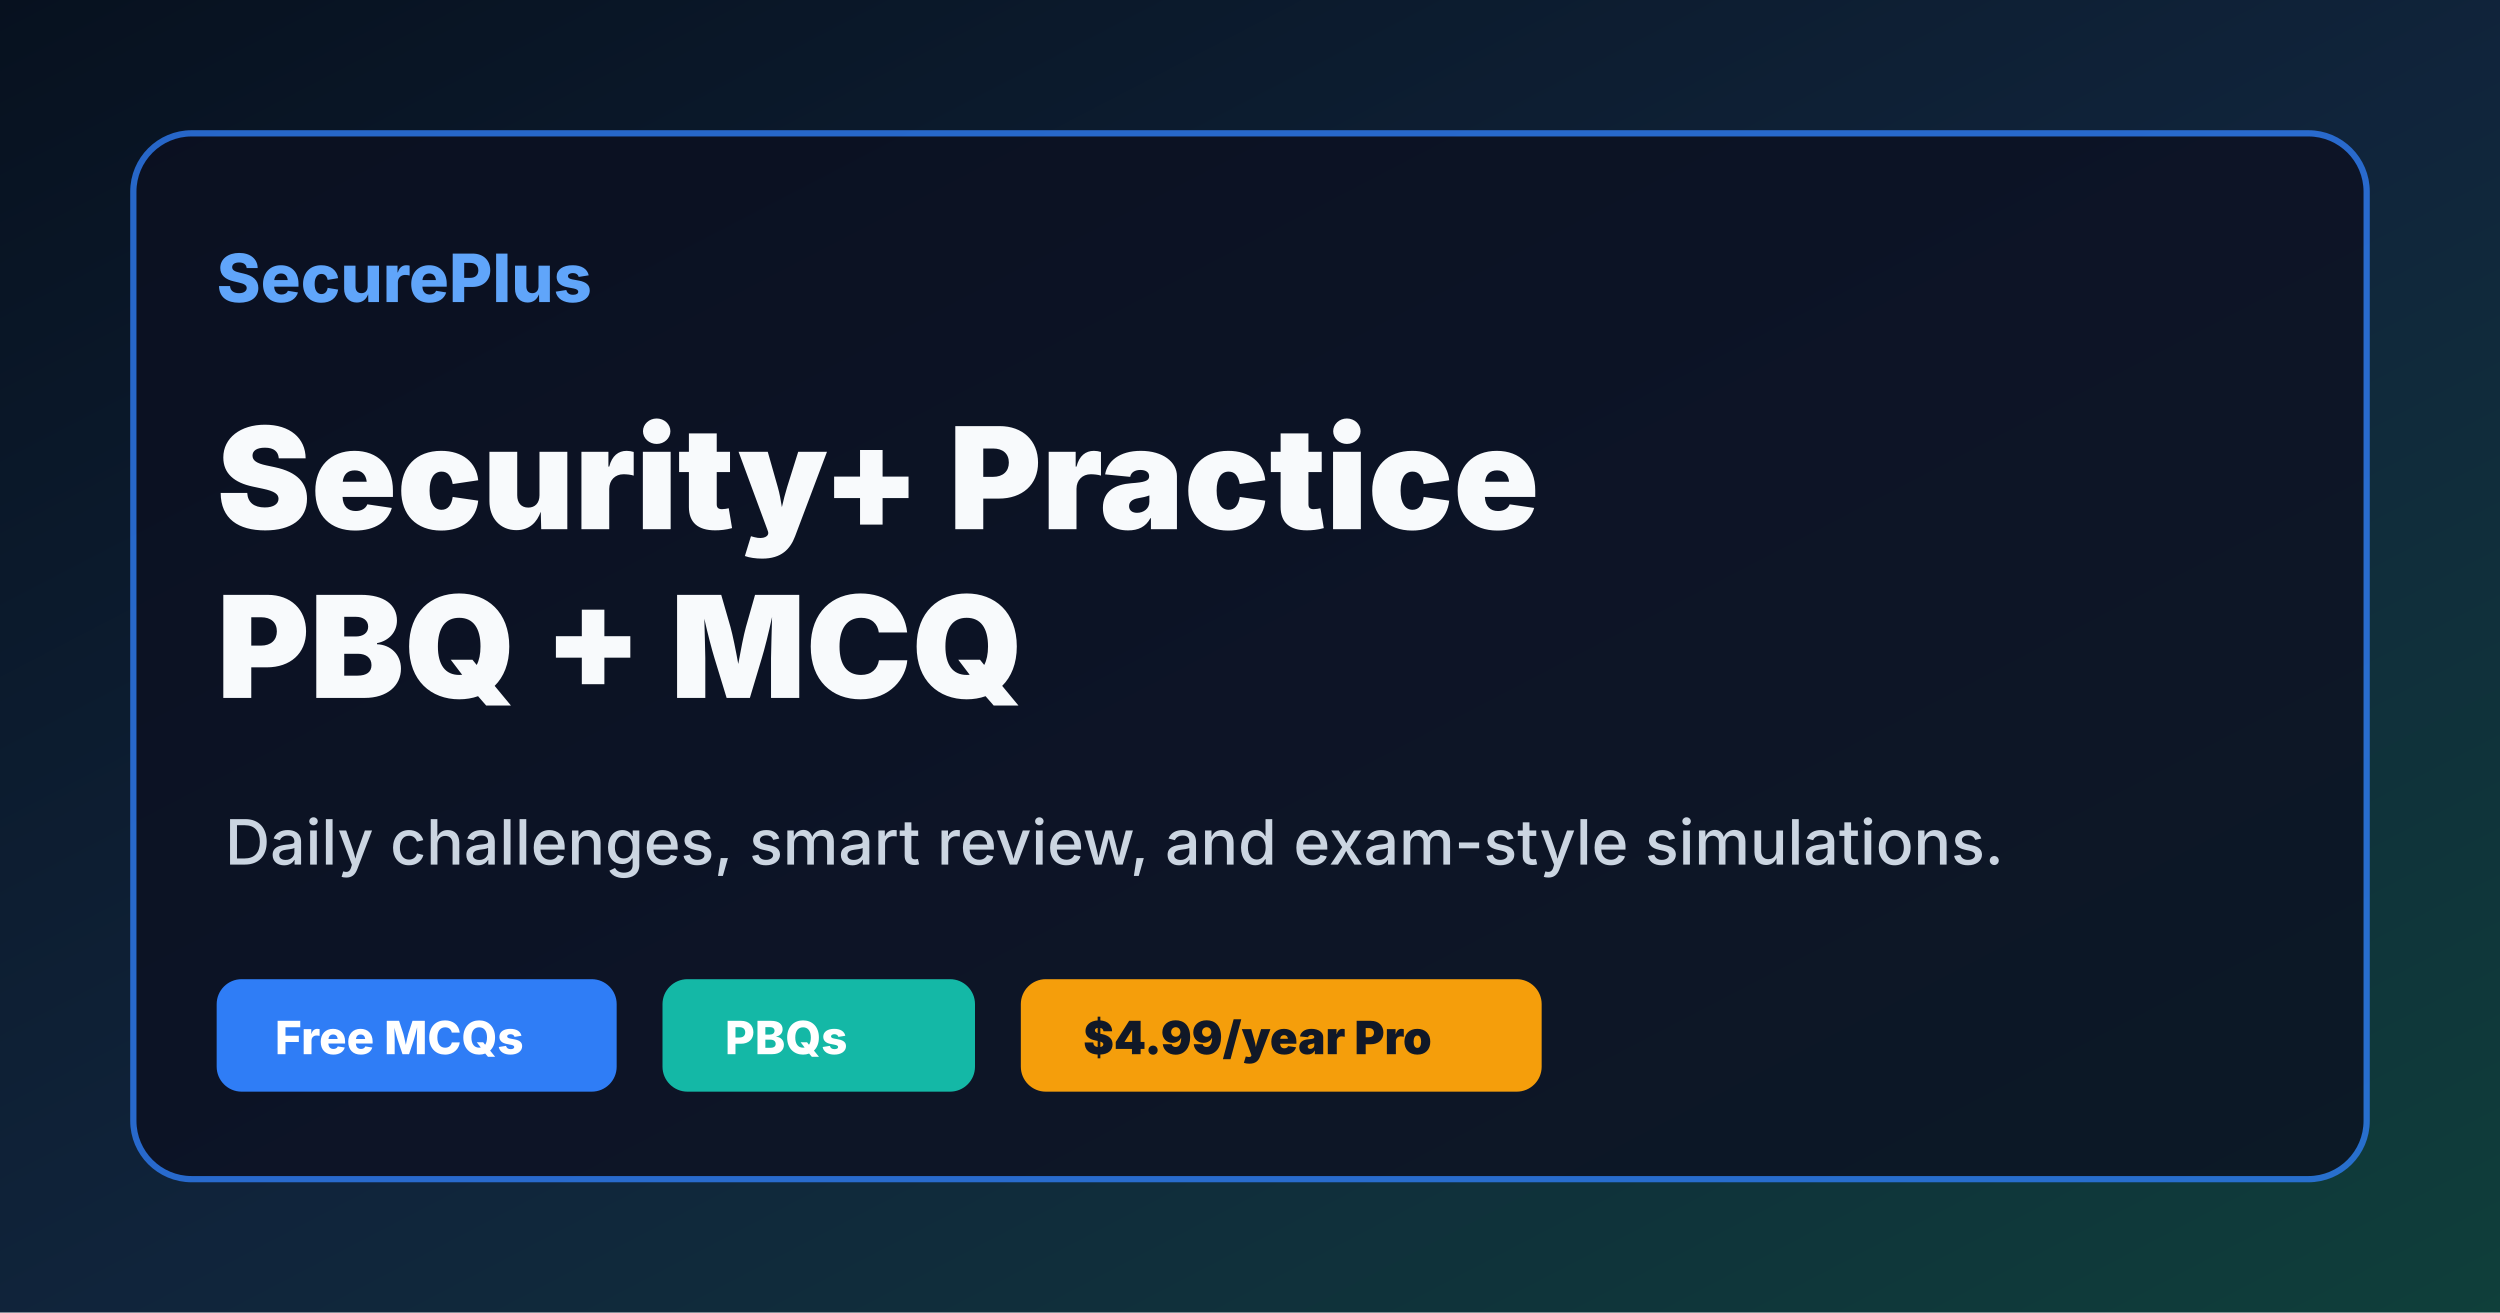
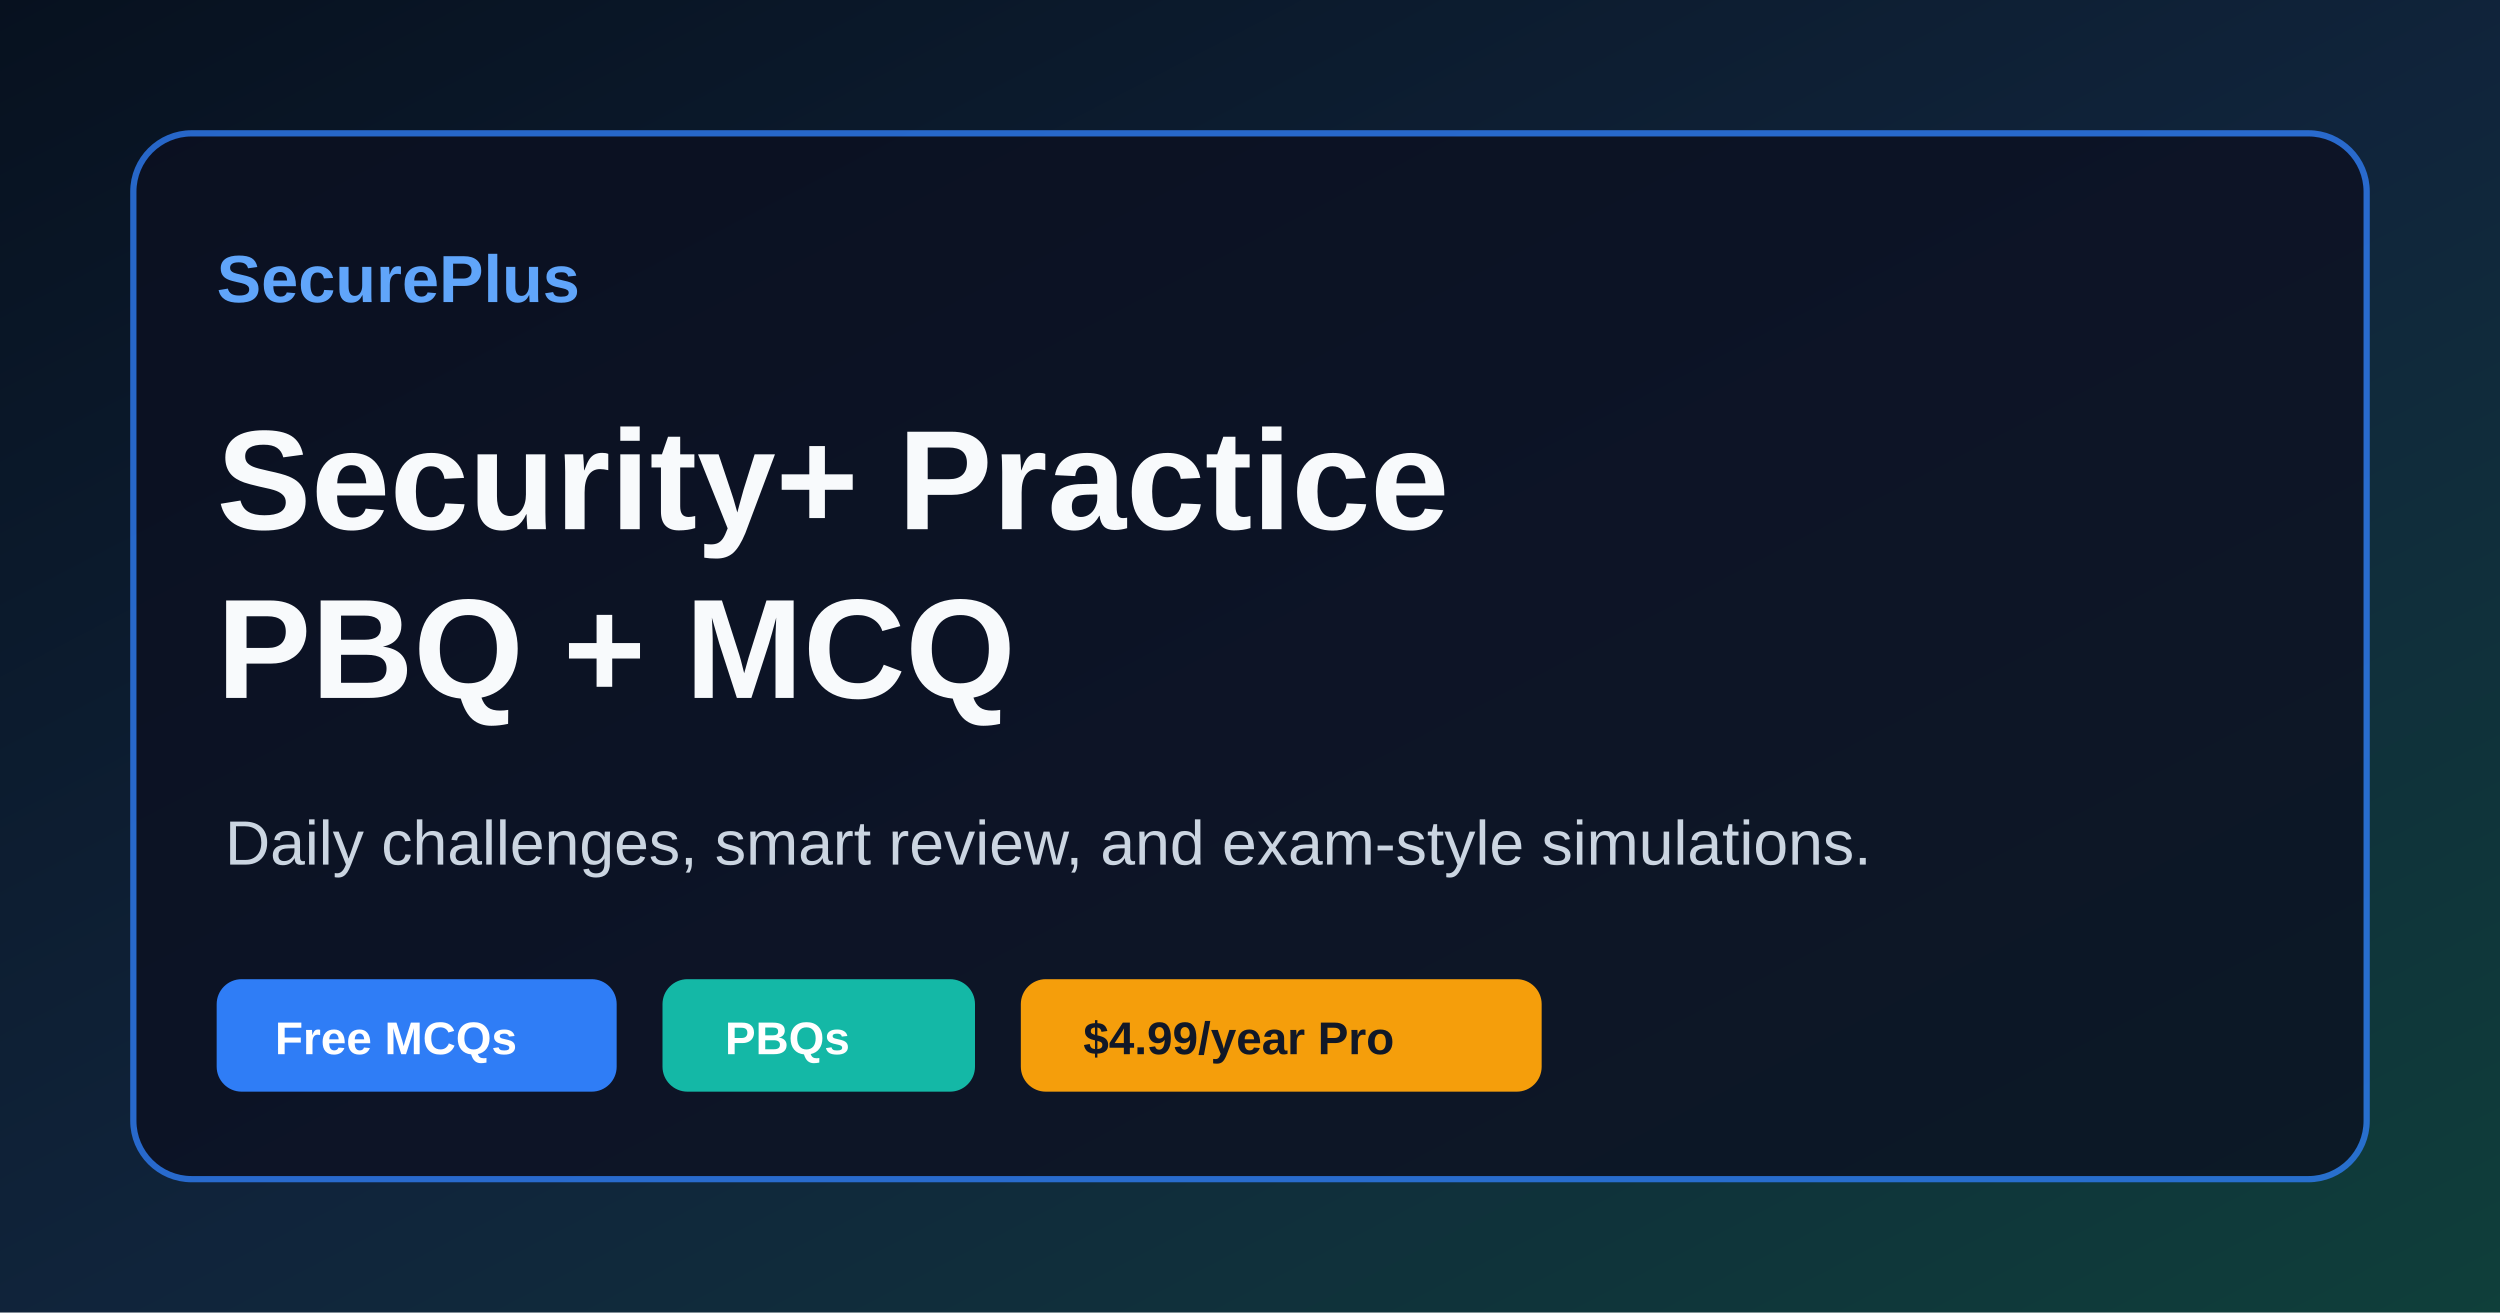
<svg xmlns="http://www.w3.org/2000/svg" width="1200" height="630" viewBox="0 0 1200 630" role="img" aria-labelledby="title desc">
  <defs>
    <linearGradient id="bg" x1="0" x2="1" y1="0" y2="1">
      <stop offset="0" stop-color="#07111f" />
      <stop offset=".52" stop-color="#10243b" />
      <stop offset="1" stop-color="#0f3f3a" />
    </linearGradient>
  </defs>
  <rect width="1200" height="630" fill="url(#bg)" />
  <rect x="64" y="64" width="1072" height="502" rx="28" fill="#0b1020" opacity=".78" stroke="#2f7df6" stroke-width="3" />
-   <text x="104" y="145" fill="#60a5fa" font-family="Inter, Arial, sans-serif" font-size="32" font-weight="800">SecurePlus</text>
-   <text x="104" y="254" fill="#f8fafc" font-family="Inter, Arial, sans-serif" font-size="68" font-weight="900">Security+ Practice</text>
-   <text x="104" y="335" fill="#f8fafc" font-family="Inter, Arial, sans-serif" font-size="68" font-weight="900">PBQ + MCQ</text>
-   <text x="108" y="415" fill="#cbd5e1" font-family="Inter, Arial, sans-serif" font-size="30" font-weight="500">Daily challenges, smart review, and exam-style simulations.</text>
+   <text x="104" y="145" fill="#60a5fa" font-family="Montserrat, Arial, sans-serif" font-size="32" font-weight="800">SecurePlus</text>
+   <text x="104" y="254" fill="#f8fafc" font-family="Montserrat, Arial, sans-serif" font-size="68" font-weight="900">Security+ Practice</text>
+   <text x="104" y="335" fill="#f8fafc" font-family="Montserrat, Arial, sans-serif" font-size="68" font-weight="900">PBQ + MCQ</text>
+   <text x="108" y="415" fill="#cbd5e1" font-family="Montserrat, Arial, sans-serif" font-size="30" font-weight="500">Daily challenges, smart review, and exam-style simulations.</text>
  <g transform="translate(104 470)">
    <rect width="192" height="54" rx="12" fill="#2f7df6" />
-     <text x="28" y="36" fill="#ffffff" font-family="Inter, Arial, sans-serif" font-size="22" font-weight="800">Free MCQs</text>
+     <text x="28" y="36" fill="#ffffff" font-family="Montserrat, Arial, sans-serif" font-size="22" font-weight="800">Free MCQs</text>
    <rect x="214" width="150" height="54" rx="12" fill="#14b8a6" />
-     <text x="244" y="36" fill="#ffffff" font-family="Inter, Arial, sans-serif" font-size="22" font-weight="800">PBQs</text>
+     <text x="244" y="36" fill="#ffffff" font-family="Montserrat, Arial, sans-serif" font-size="22" font-weight="800">PBQs</text>
    <rect x="386" width="250" height="54" rx="12" fill="#f59e0b" />
-     <text x="416" y="36" fill="#111827" font-family="Inter, Arial, sans-serif" font-size="22" font-weight="900">$4.99/year Pro</text>
+     <text x="416" y="36" fill="#111827" font-family="Montserrat, Arial, sans-serif" font-size="22" font-weight="900">$4.99/year Pro</text>
  </g>
</svg>
